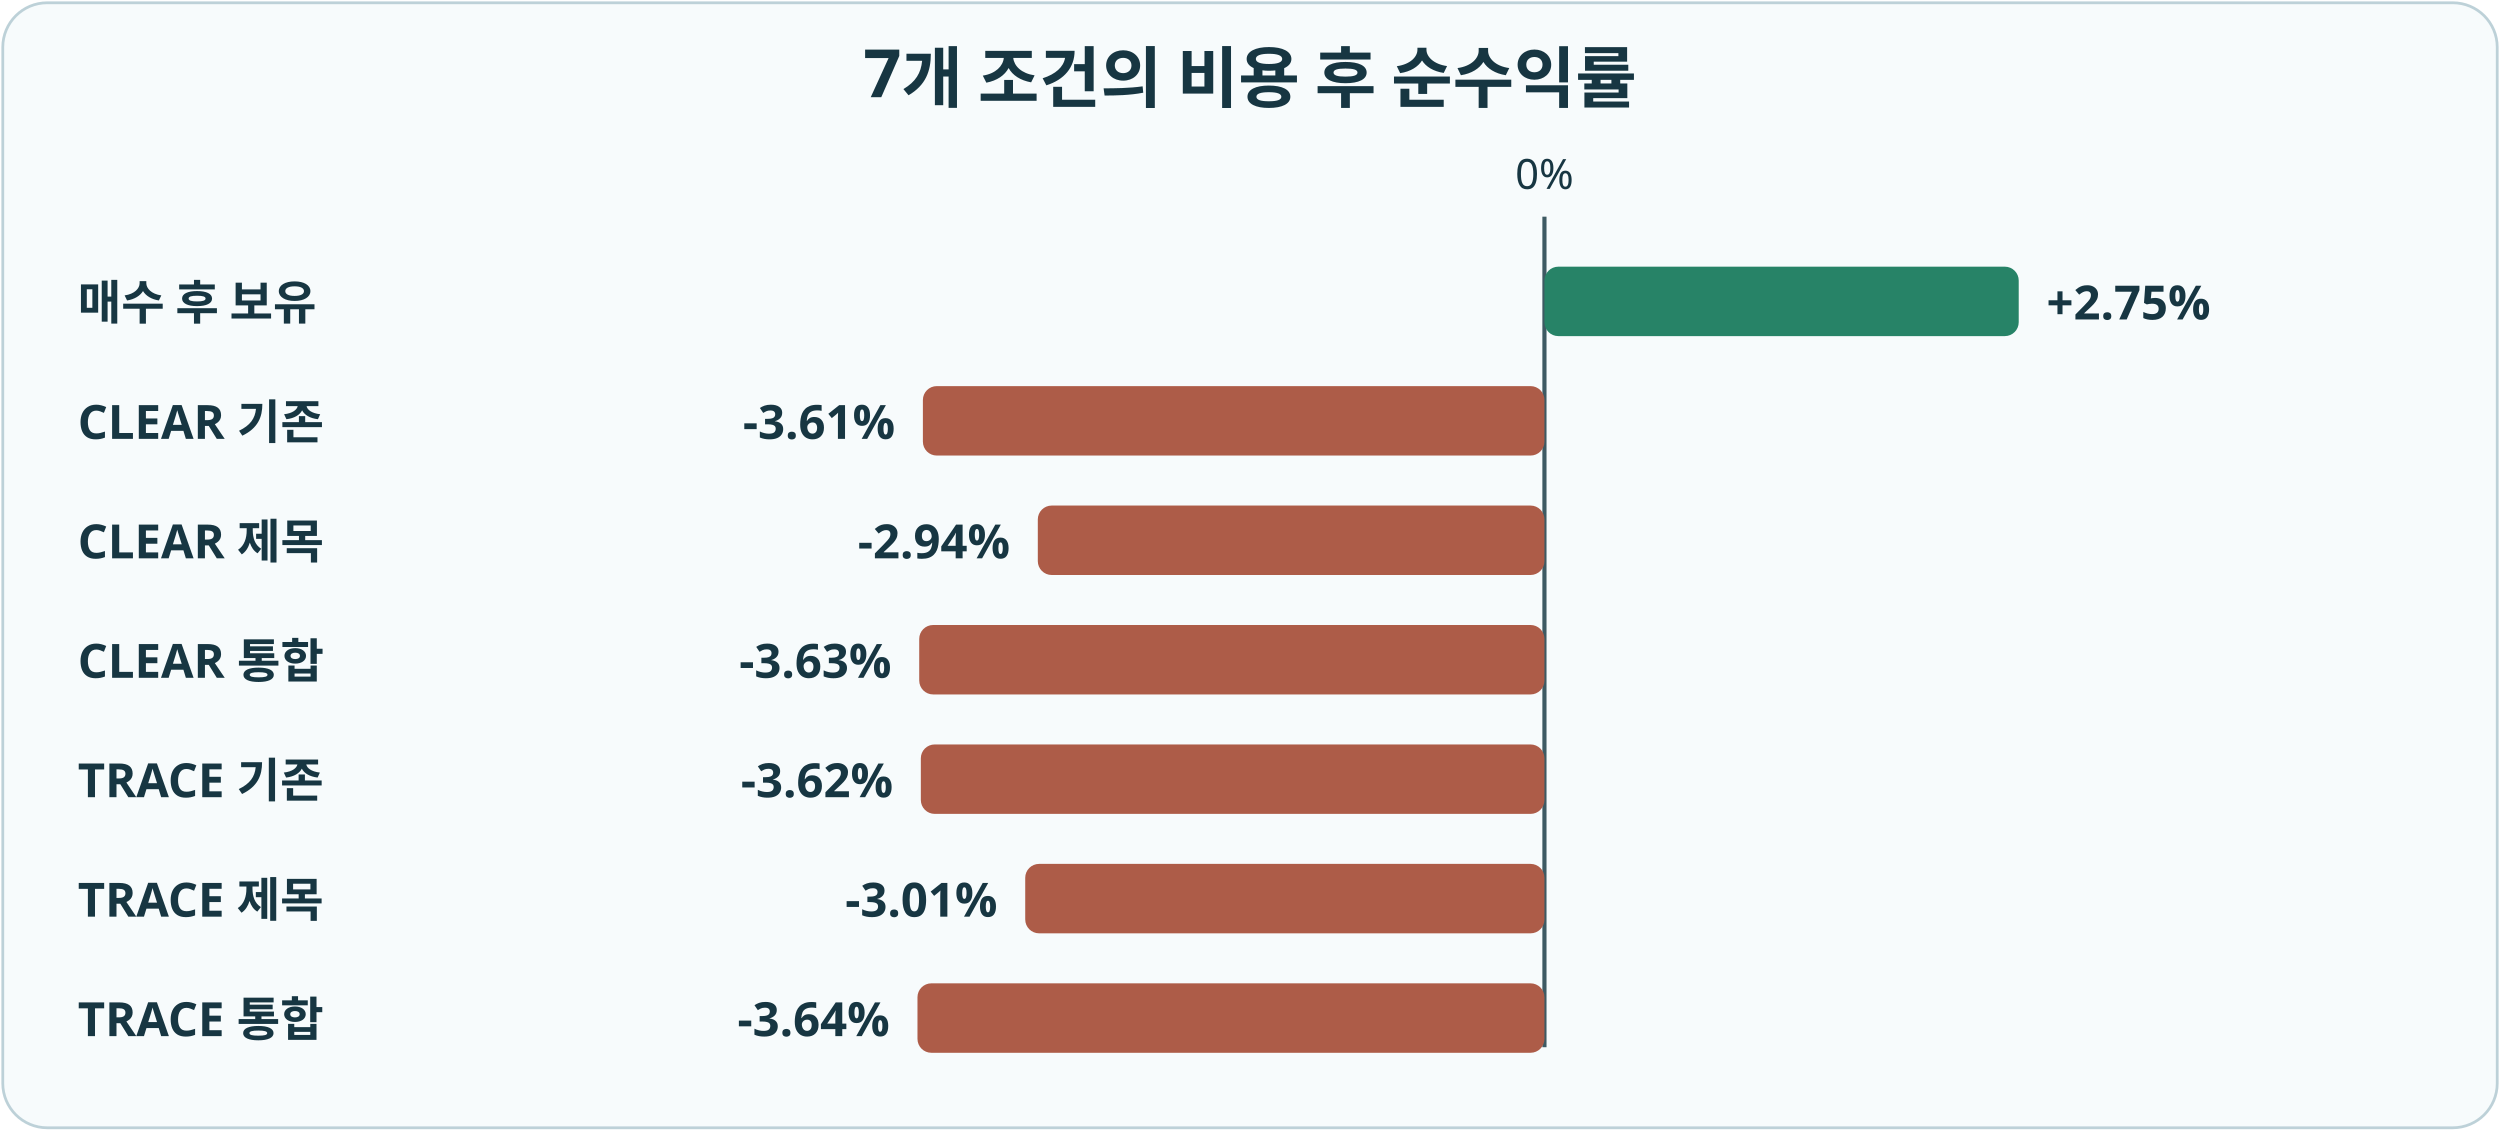
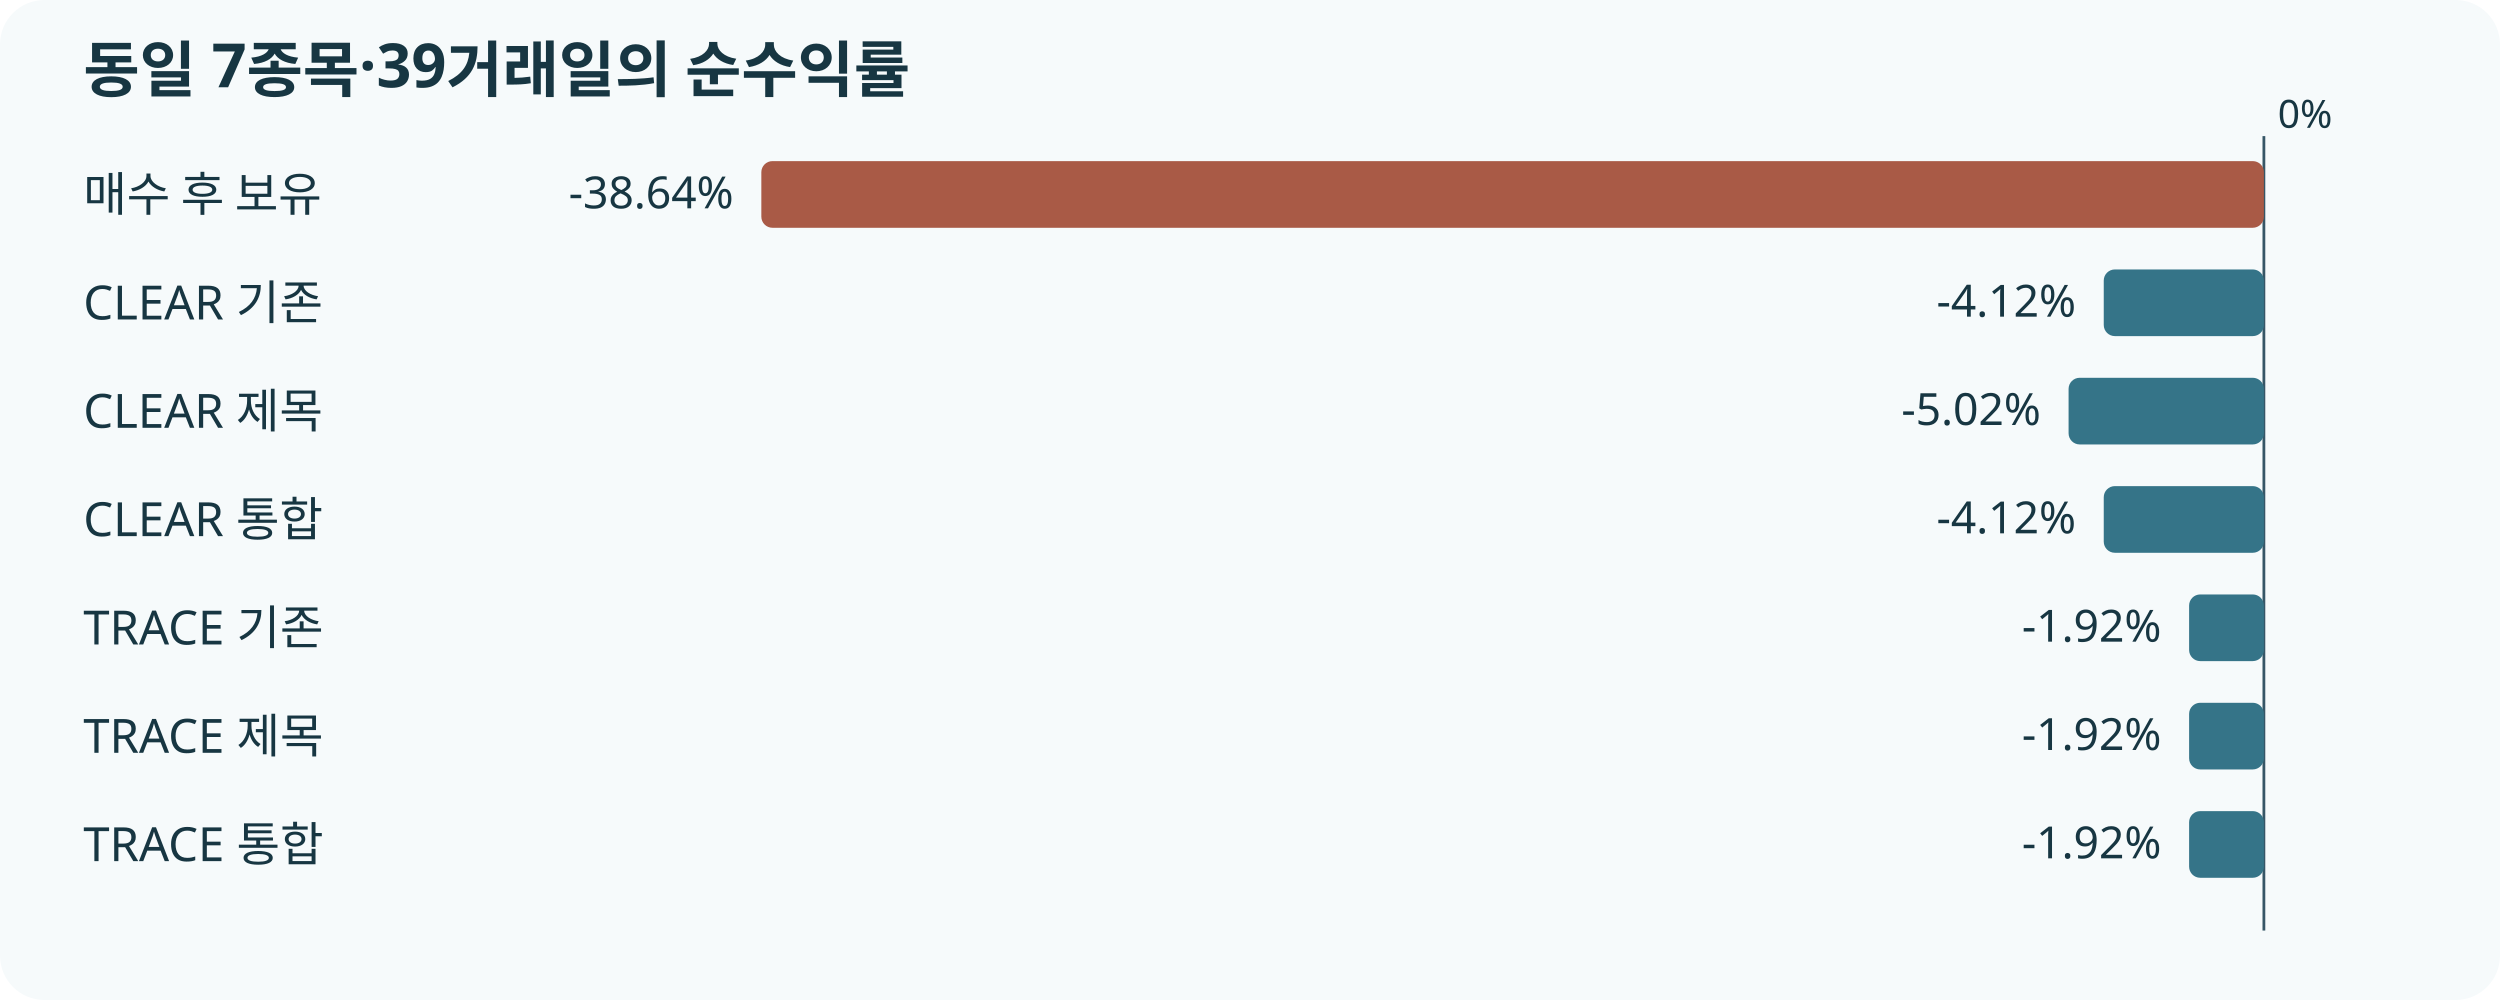
- <svg xmlns="http://www.w3.org/2000/svg" viewBox="0 0 900 407" role="img" aria-labelledby="title description">
-   <defs>
-     <marker id="arrow" viewBox="0 0 10 10" refX="9" refY="5" markerWidth="7" markerHeight="7" orient="auto">
-       <path d="M0 0L10 5L0 10Z" fill="#395666" />
-     </marker>
-   </defs>
-   <rect x="1" y="1" width="898" height="405" rx="16" fill="#f7fbfc" stroke="#bdd1d8" />
-   <g font-family="system-ui, Apple SD Gothic Neo, sans-serif" fill="#173642">
-     <text x="450" y="35" text-anchor="middle" font-size="24" font-weight="700">7개 조건의 비용 후 순수익률</text>
-     <text x="556" y="68" text-anchor="middle" font-size="15" font-weight="400">0%</text>
-     <path d="M556 78V377" stroke="#3e5a63" stroke-width="1.5" />
-     <text x="28" y="115" text-anchor="start" font-size="17" font-weight="650">매수 후 보유</text>
-     <rect x="556.00" y="96" width="170.74" height="25" rx="5" fill="#278367" />
-     <text x="736.741" y="115" text-anchor="start" font-size="17" font-weight="700">+2.75%</text>
-     <text x="28" y="158" text-anchor="start" font-size="17" font-weight="650">CLEAR 기존</text>
-     <rect x="332.24" y="139" width="223.76" height="25" rx="5" fill="#ad5c48" />
-     <text x="322.238" y="158" text-anchor="end" font-size="17" font-weight="700">-3.61%</text>
-     <text x="28" y="201" text-anchor="start" font-size="17" font-weight="650">CLEAR 제목</text>
-     <rect x="373.61" y="182" width="182.39" height="25" rx="5" fill="#ad5c48" />
-     <text x="363.611" y="201" text-anchor="end" font-size="17" font-weight="700">-2.94%</text>
-     <text x="28" y="244" text-anchor="start" font-size="17" font-weight="650">CLEAR 통합</text>
-     <rect x="330.92" y="225" width="225.08" height="25" rx="5" fill="#ad5c48" />
-     <text x="320.916" y="244" text-anchor="end" font-size="17" font-weight="700">-3.63%</text>
-     <text x="28" y="287" text-anchor="start" font-size="17" font-weight="650">TRACE 기존</text>
-     <rect x="331.50" y="268" width="224.50" height="25" rx="5" fill="#ad5c48" />
-     <text x="321.503" y="287" text-anchor="end" font-size="17" font-weight="700">-3.62%</text>
-     <text x="28" y="330" text-anchor="start" font-size="17" font-weight="650">TRACE 제목</text>
-     <rect x="369.08" y="311" width="186.92" height="25" rx="5" fill="#ad5c48" />
-     <text x="359.076" y="330" text-anchor="end" font-size="17" font-weight="700">-3.01%</text>
-     <text x="28" y="373" text-anchor="start" font-size="17" font-weight="650">TRACE 통합</text>
-     <rect x="330.29" y="354" width="225.71" height="25" rx="5" fill="#ad5c48" />
-     <text x="320.289" y="373" text-anchor="end" font-size="17" font-weight="700">-3.64%</text>
+ <svg xmlns="http://www.w3.org/2000/svg" viewBox="0 0 900 360" role="img" aria-labelledby="title">
+   <rect width="900" height="360" rx="16" fill="#f6fafb" />
+   <g font-family="system-ui, sans-serif" fill="#173642">
+     <text x="30" y="33" font-size="22" font-weight="700">동일 7종목·39거래일의 순수익률</text>
+     <path d="M815 49V335" stroke="#365666" />
+     <text x="820" y="46" font-size="14">0%</text>
+     <text x="30" y="76" font-size="17">매수 후 보유</text>
+     <rect x="274.08" y="58" width="540.92" height="24" rx="4" fill="#a95a46" />
+     <text x="264.08" y="75" text-anchor="end" font-size="16">-38.64%</text>
+     <text x="30" y="115" font-size="17">CLEAR 기존</text>
+     <rect x="757.35" y="97" width="57.65" height="24" rx="4" fill="#357488" />
+     <text x="747.35" y="114" text-anchor="end" font-size="16">-4.12%</text>
+     <text x="30" y="154" font-size="17">CLEAR 제목</text>
+     <rect x="744.69" y="136" width="70.31" height="24" rx="4" fill="#357488" />
+     <text x="734.69" y="153" text-anchor="end" font-size="16">-5.02%</text>
+     <text x="30" y="193" font-size="17">CLEAR 통합</text>
+     <rect x="757.35" y="175" width="57.65" height="24" rx="4" fill="#357488" />
+     <text x="747.35" y="192" text-anchor="end" font-size="16">-4.12%</text>
+     <text x="30" y="232" font-size="17">TRACE 기존</text>
+     <rect x="788.08" y="214" width="26.92" height="24" rx="4" fill="#357488" />
+     <text x="778.08" y="231" text-anchor="end" font-size="16">-1.92%</text>
+     <text x="30" y="271" font-size="17">TRACE 제목</text>
+     <rect x="788.08" y="253" width="26.92" height="24" rx="4" fill="#357488" />
+     <text x="778.08" y="270" text-anchor="end" font-size="16">-1.92%</text>
+     <text x="30" y="310" font-size="17">TRACE 통합</text>
+     <rect x="788.08" y="292" width="26.92" height="24" rx="4" fill="#357488" />
+     <text x="778.08" y="309" text-anchor="end" font-size="16">-1.92%</text>
  </g>
</svg>
